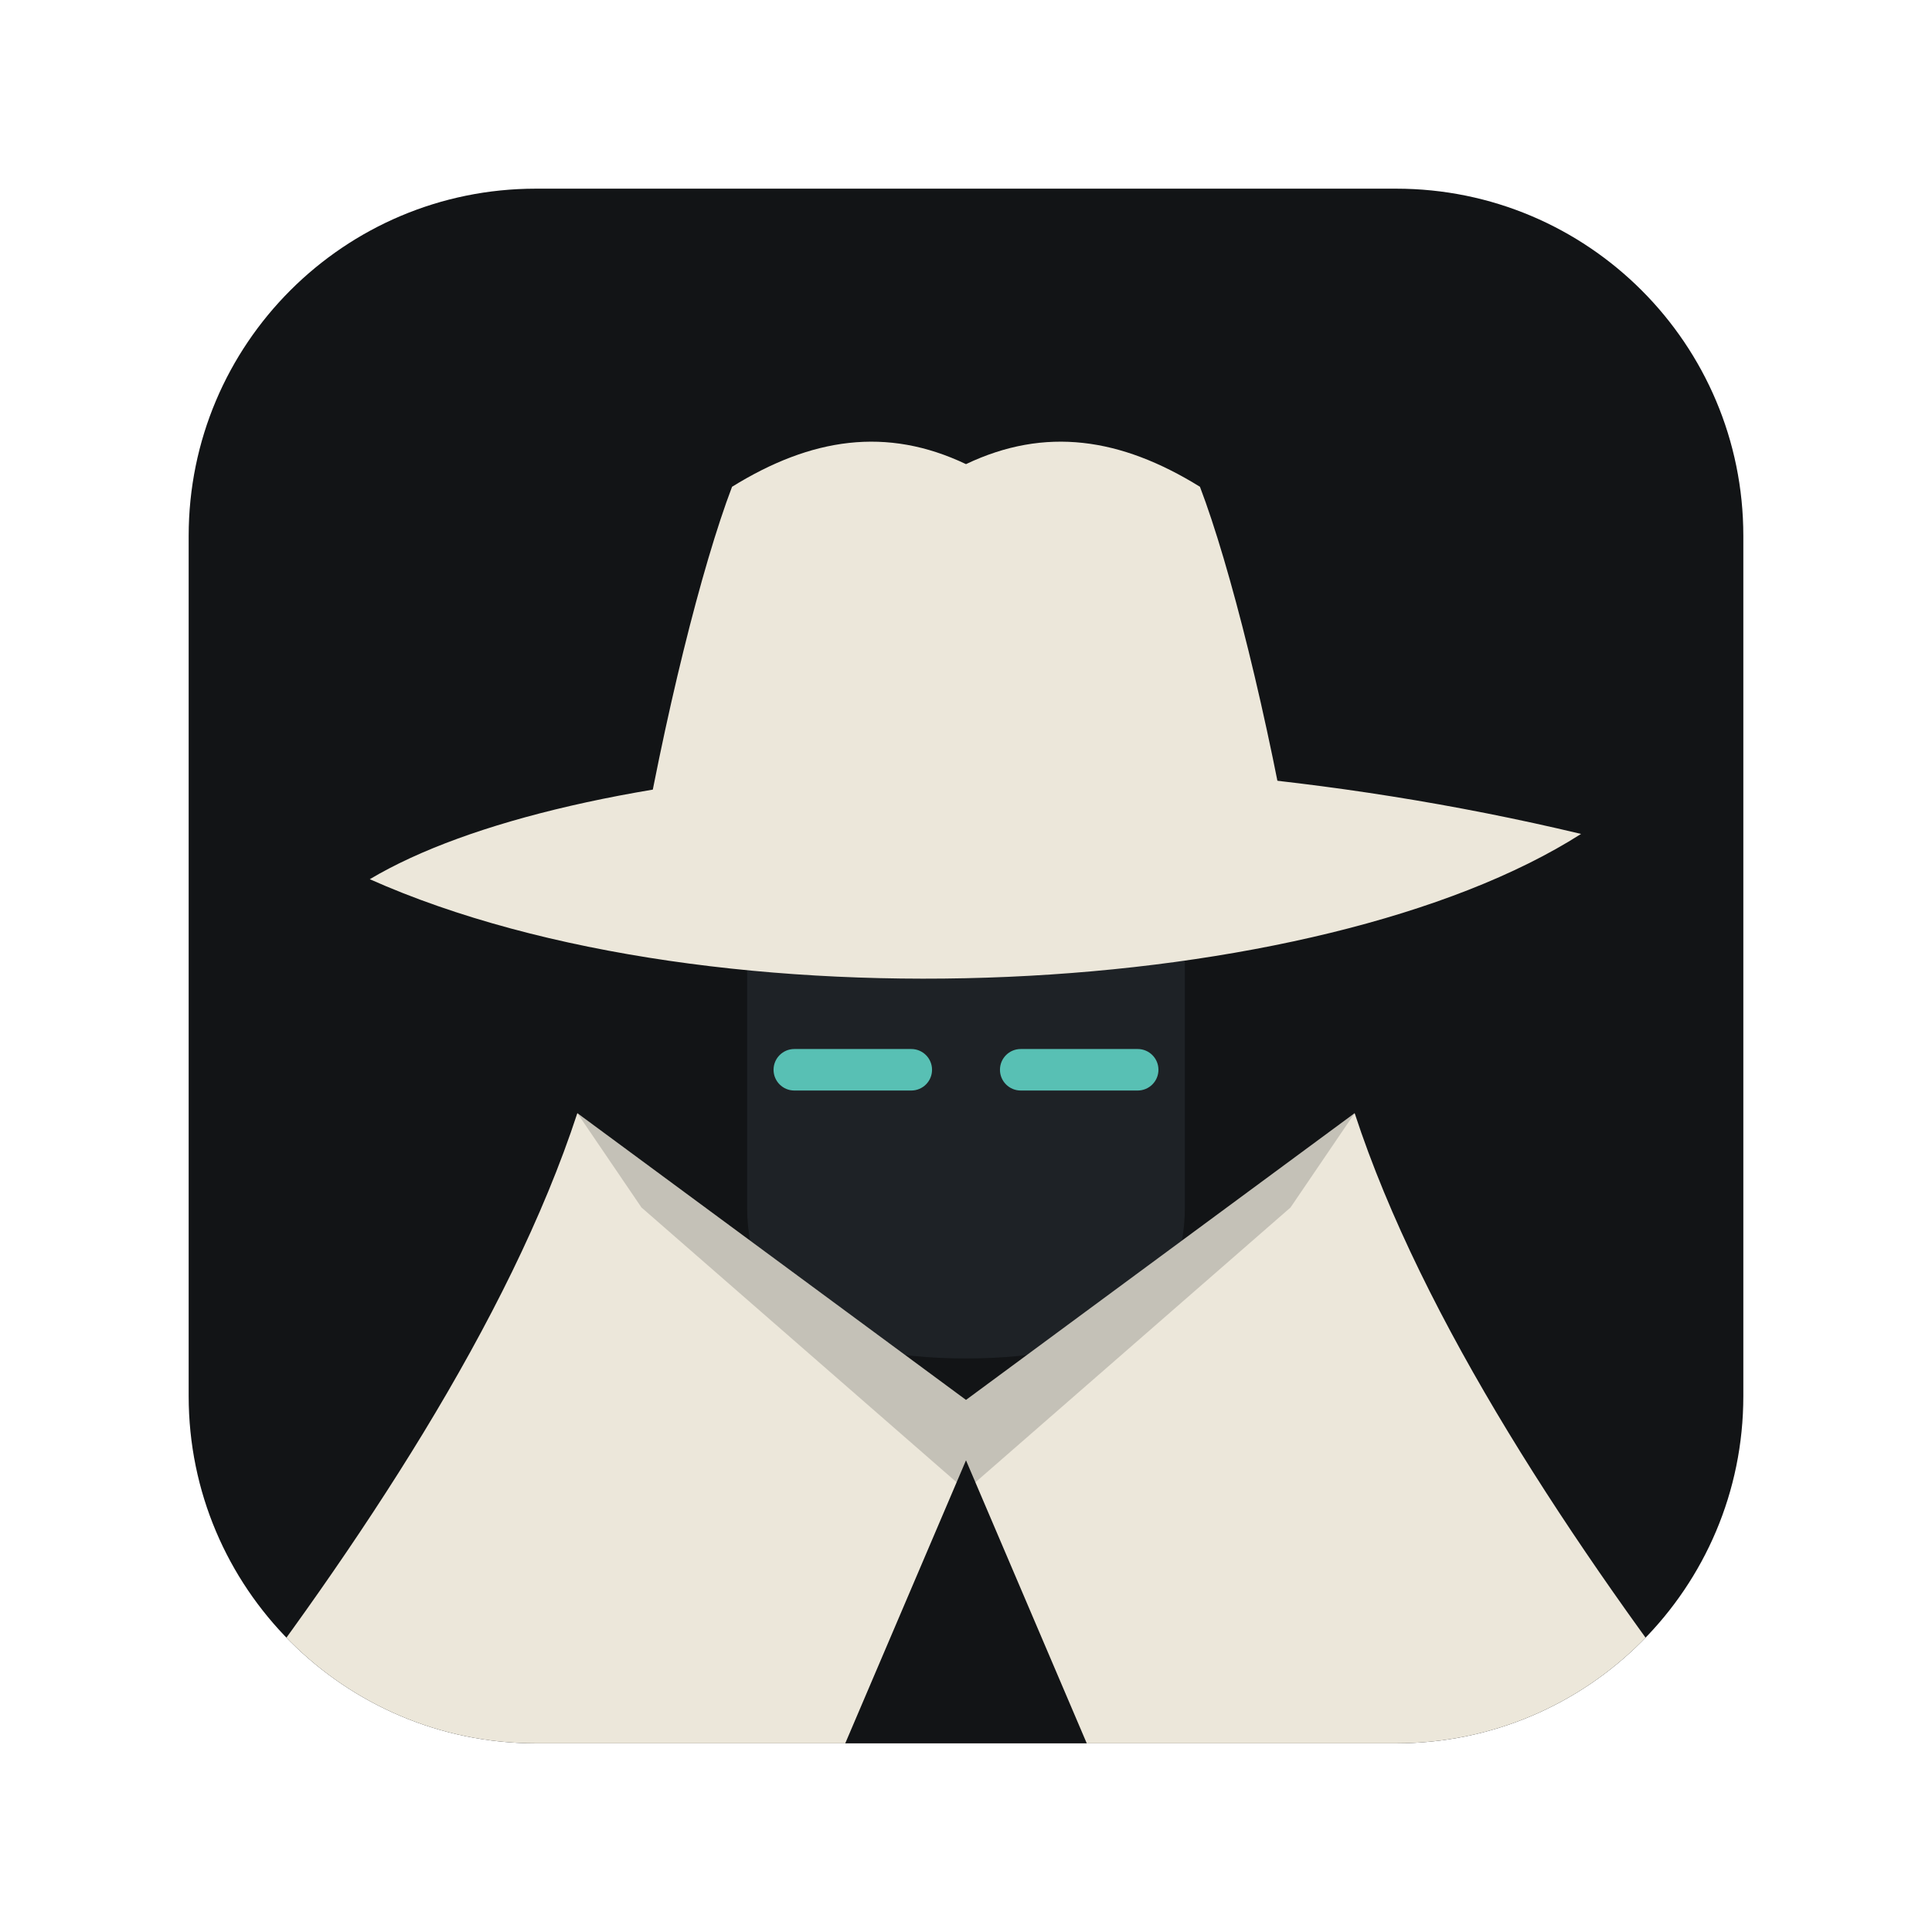
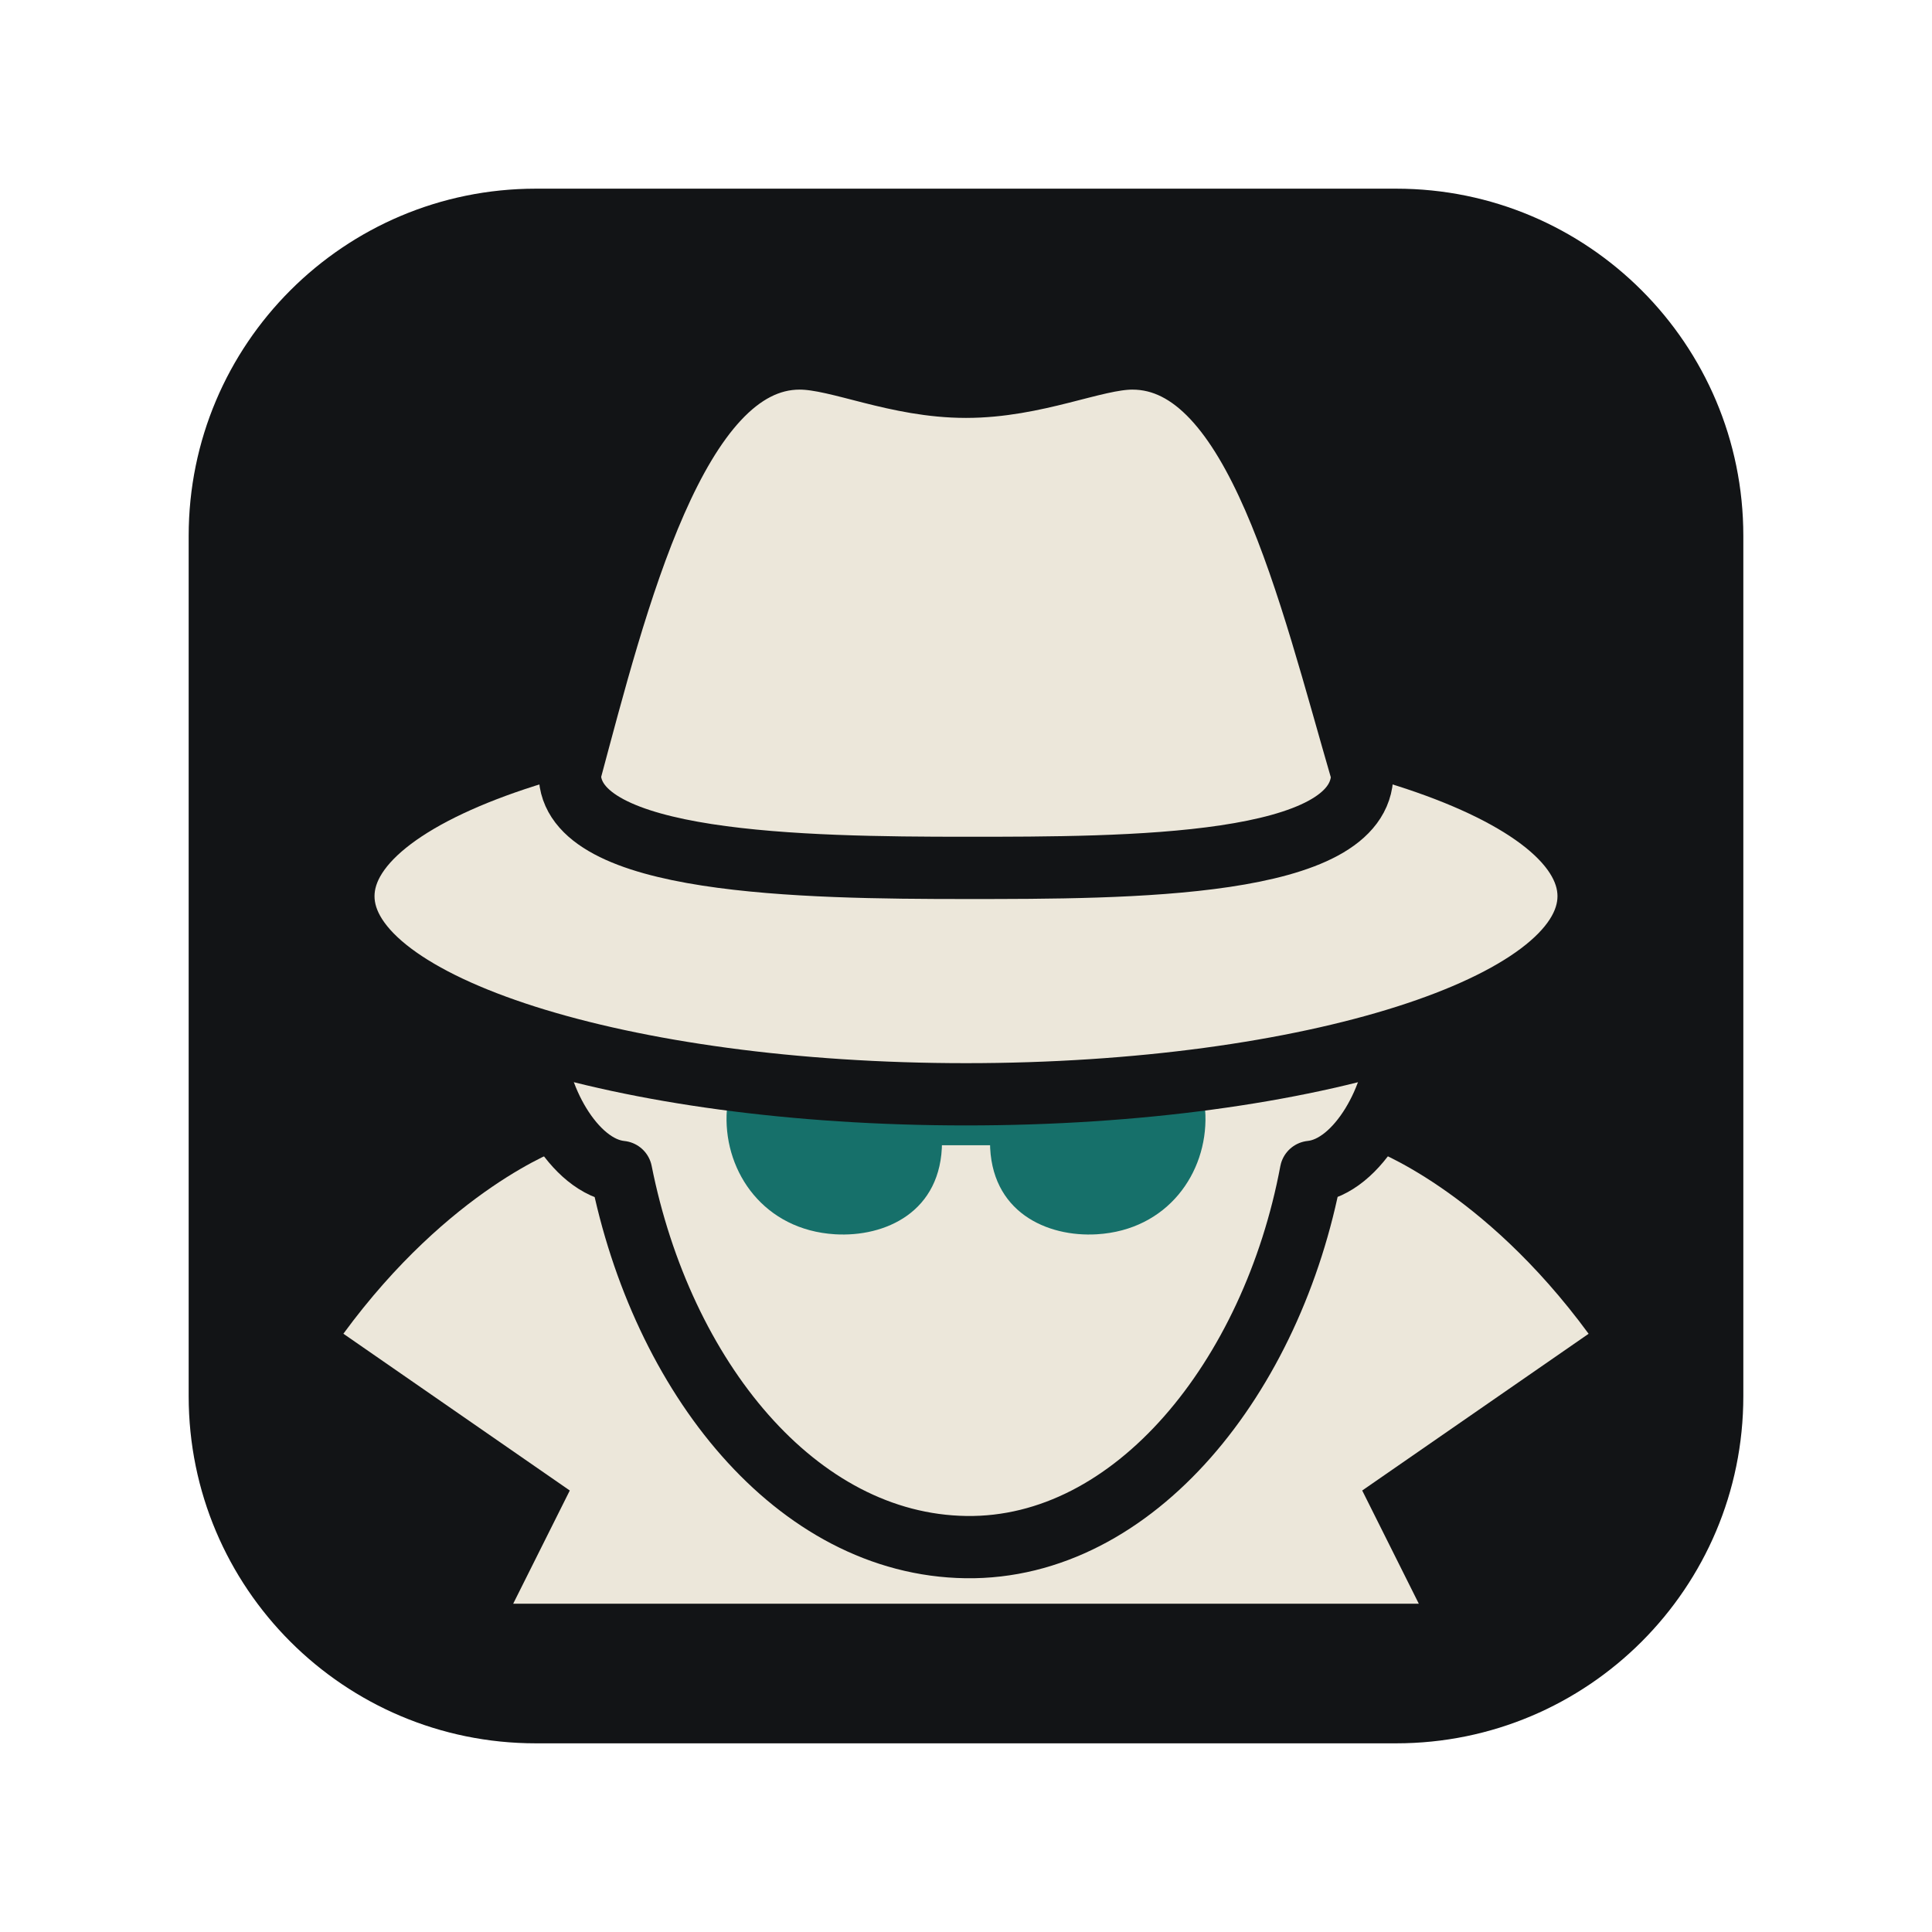
<svg xmlns="http://www.w3.org/2000/svg" viewBox="0 0 1024 1024">
-   <defs>
-     <clipPath id="tile">
-       <rect x="100" y="100" width="824" height="824" rx="184" />
-     </clipPath>
-   </defs>
  <rect x="100" y="100" width="824" height="824" rx="184" fill="#121416" />
-   <g clip-path="url(#tile)">
-     <path fill="#1e2226" d="M 396 470 L 628 470 L 628 640 Q 628 720 512 720 Q 396 720 396 640 Z" />
-     <path fill="#ece7da" d="M 110 924 C 190 820 270 700 306 590 L 512 742 L 512 924 Z" />
-     <path fill="#ece7da" d="M 914 924 C 834 820 754 700 718 590 L 512 742 L 512 924 Z" />
-     <path fill="#121416" d="M 448 924 L 512 774 L 576 924 Z" />
-     <path fill="#121416" opacity="0.18" d="M 306 590 L 512 742 L 512 790 L 340 640 Z" />
-     <path fill="#121416" opacity="0.18" d="M 718 590 L 512 742 L 512 790 L 684 640 Z" />
-     <path fill="#ece7da" d="M 338 462 C 352 380 372 300 388 258 C 430 232 470 226 512 246 C 554 226 594 232 636 258 C 652 300 672 380 686 462 Z" />
-     <path fill="#121416" d="M 344 420 L 680 420 L 686 462 L 338 462 Z" />
-     <path fill="#ece7da" d="M 196 466 C 300 404 570 378 838 442 C 700 530 380 548 196 466 Z" />
-     <rect x="410" y="556" width="84" height="22" rx="11" fill="#58c0b4" />
-     <rect x="530" y="556" width="84" height="22" rx="11" fill="#58c0b4" />
+   <g transform="translate(32 40) scale(30)" fill="#ece7da">
+     <path d="M8.84 18.966 c0 0 -1.958 0.699 -3.84 3.264 L9 25 l-1 2 h16 l-1 -2 l4 -2.769 c-1.882 -2.565 -3.84 -3.264 -3.84 -3.264 Z" />
+     <path stroke="#121416" stroke-width="1.1" stroke-linejoin="round" d="M8.383 17.101 c0 0.877 0.669 2.185 1.524 2.271 C10.625 22.983 12.996 25.957 16 26 c2.982 0.042 5.417 -3.017 6.094 -6.629 c0.853 -0.087 1.52 -1.395 1.52 -2.271 Z" />
+     <path fill="#16706a" d="M11.77 18.368 c-0.031 1.019 0.666 2.029 1.915 2.105 c0.881 0.054 1.891 -0.39 1.891 -1.635 c0 -0.864 -0.678 -0.995 -1.891 -1.088 S11.794 17.578 11.77 18.368 Z" />
+     <path fill="#16706a" d="M20.23 18.368 c0.031 1.019 -0.666 2.029 -1.915 2.105 c-0.881 0.054 -1.891 -0.39 -1.891 -1.635 c0 -0.864 0.678 -0.995 1.891 -1.088 S20.206 17.578 20.23 18.368 Z" />
+     <rect x="15.3" y="18.1" width="1.4" height="0.8" fill="#16706a" />
+     <ellipse cx="16" cy="14.5" rx="11" ry="3.5" stroke="#121416" stroke-width="1.1" />
+     <path stroke="#121416" stroke-width="1.1" stroke-linejoin="round" d="M18.939 5 C18.269 5 17.23 5.5 16 5.5 S13.75 5 13.061 5 C10.877 5 9.817 9.295 9 12.337 C9 13.938 13.125 14 16 14 s7 0 7 -1.662 C22.063 9.122 21.123 5 18.939 5 Z" />
  </g>
</svg>
